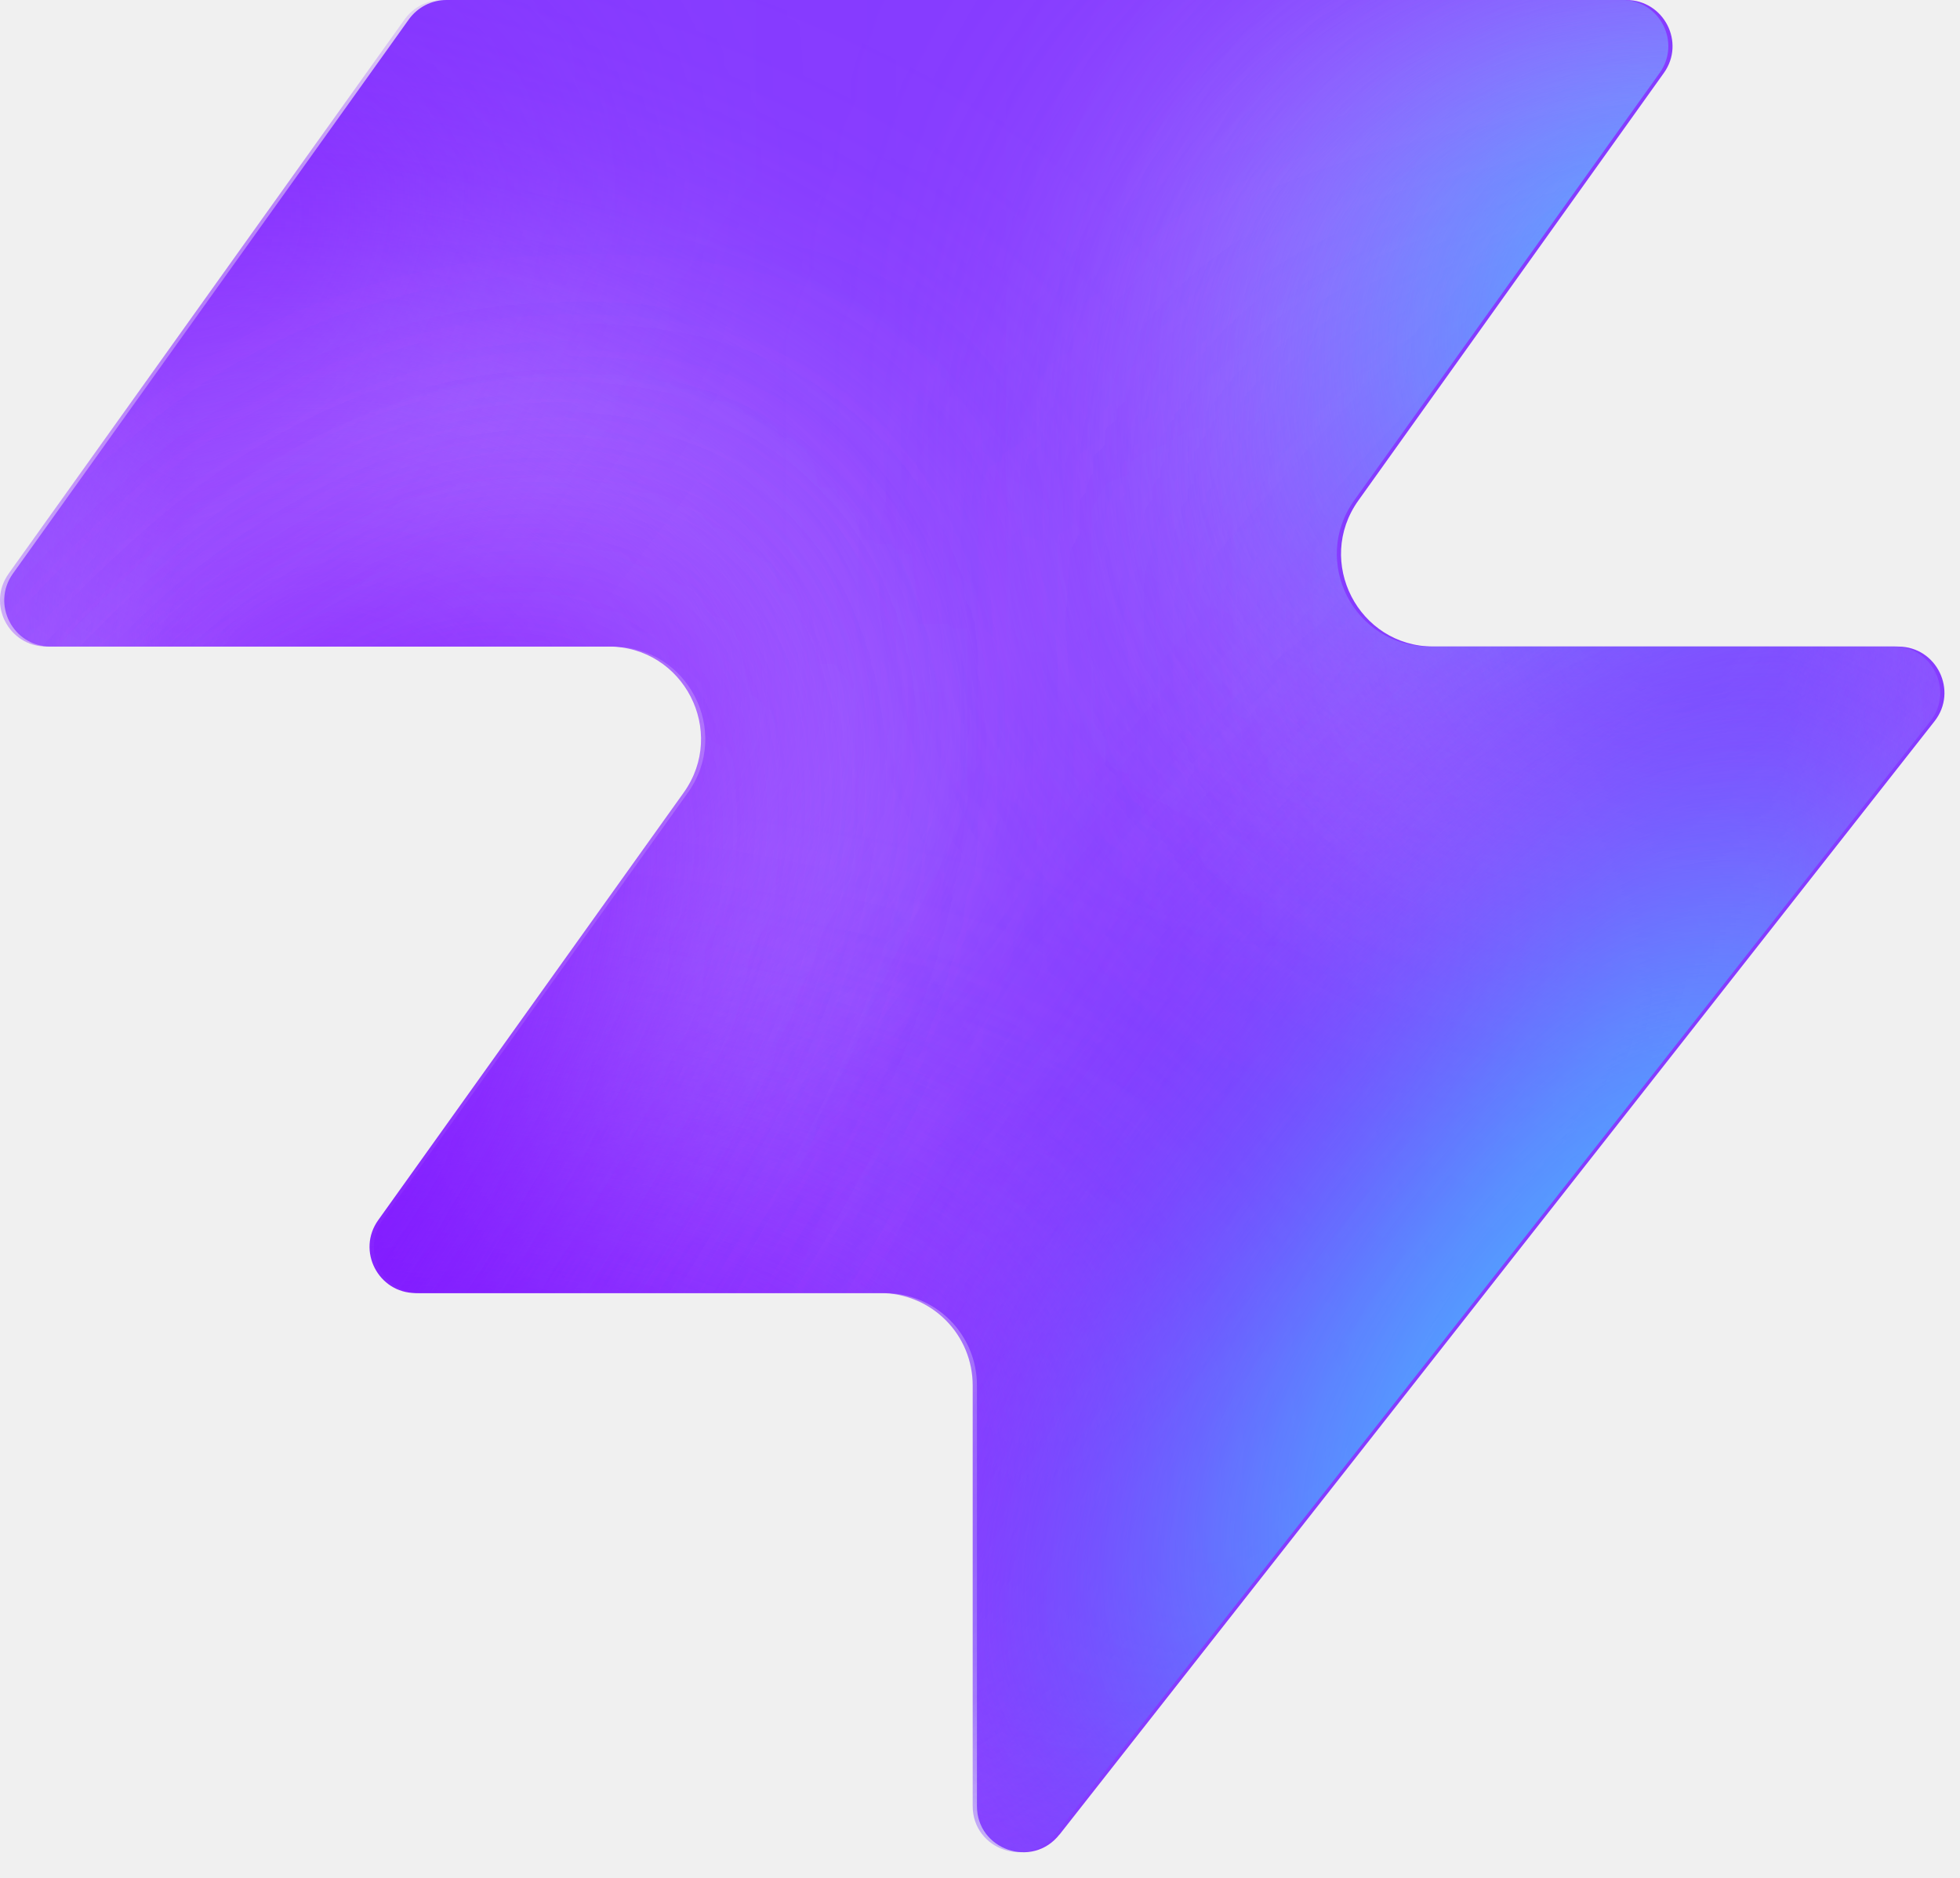
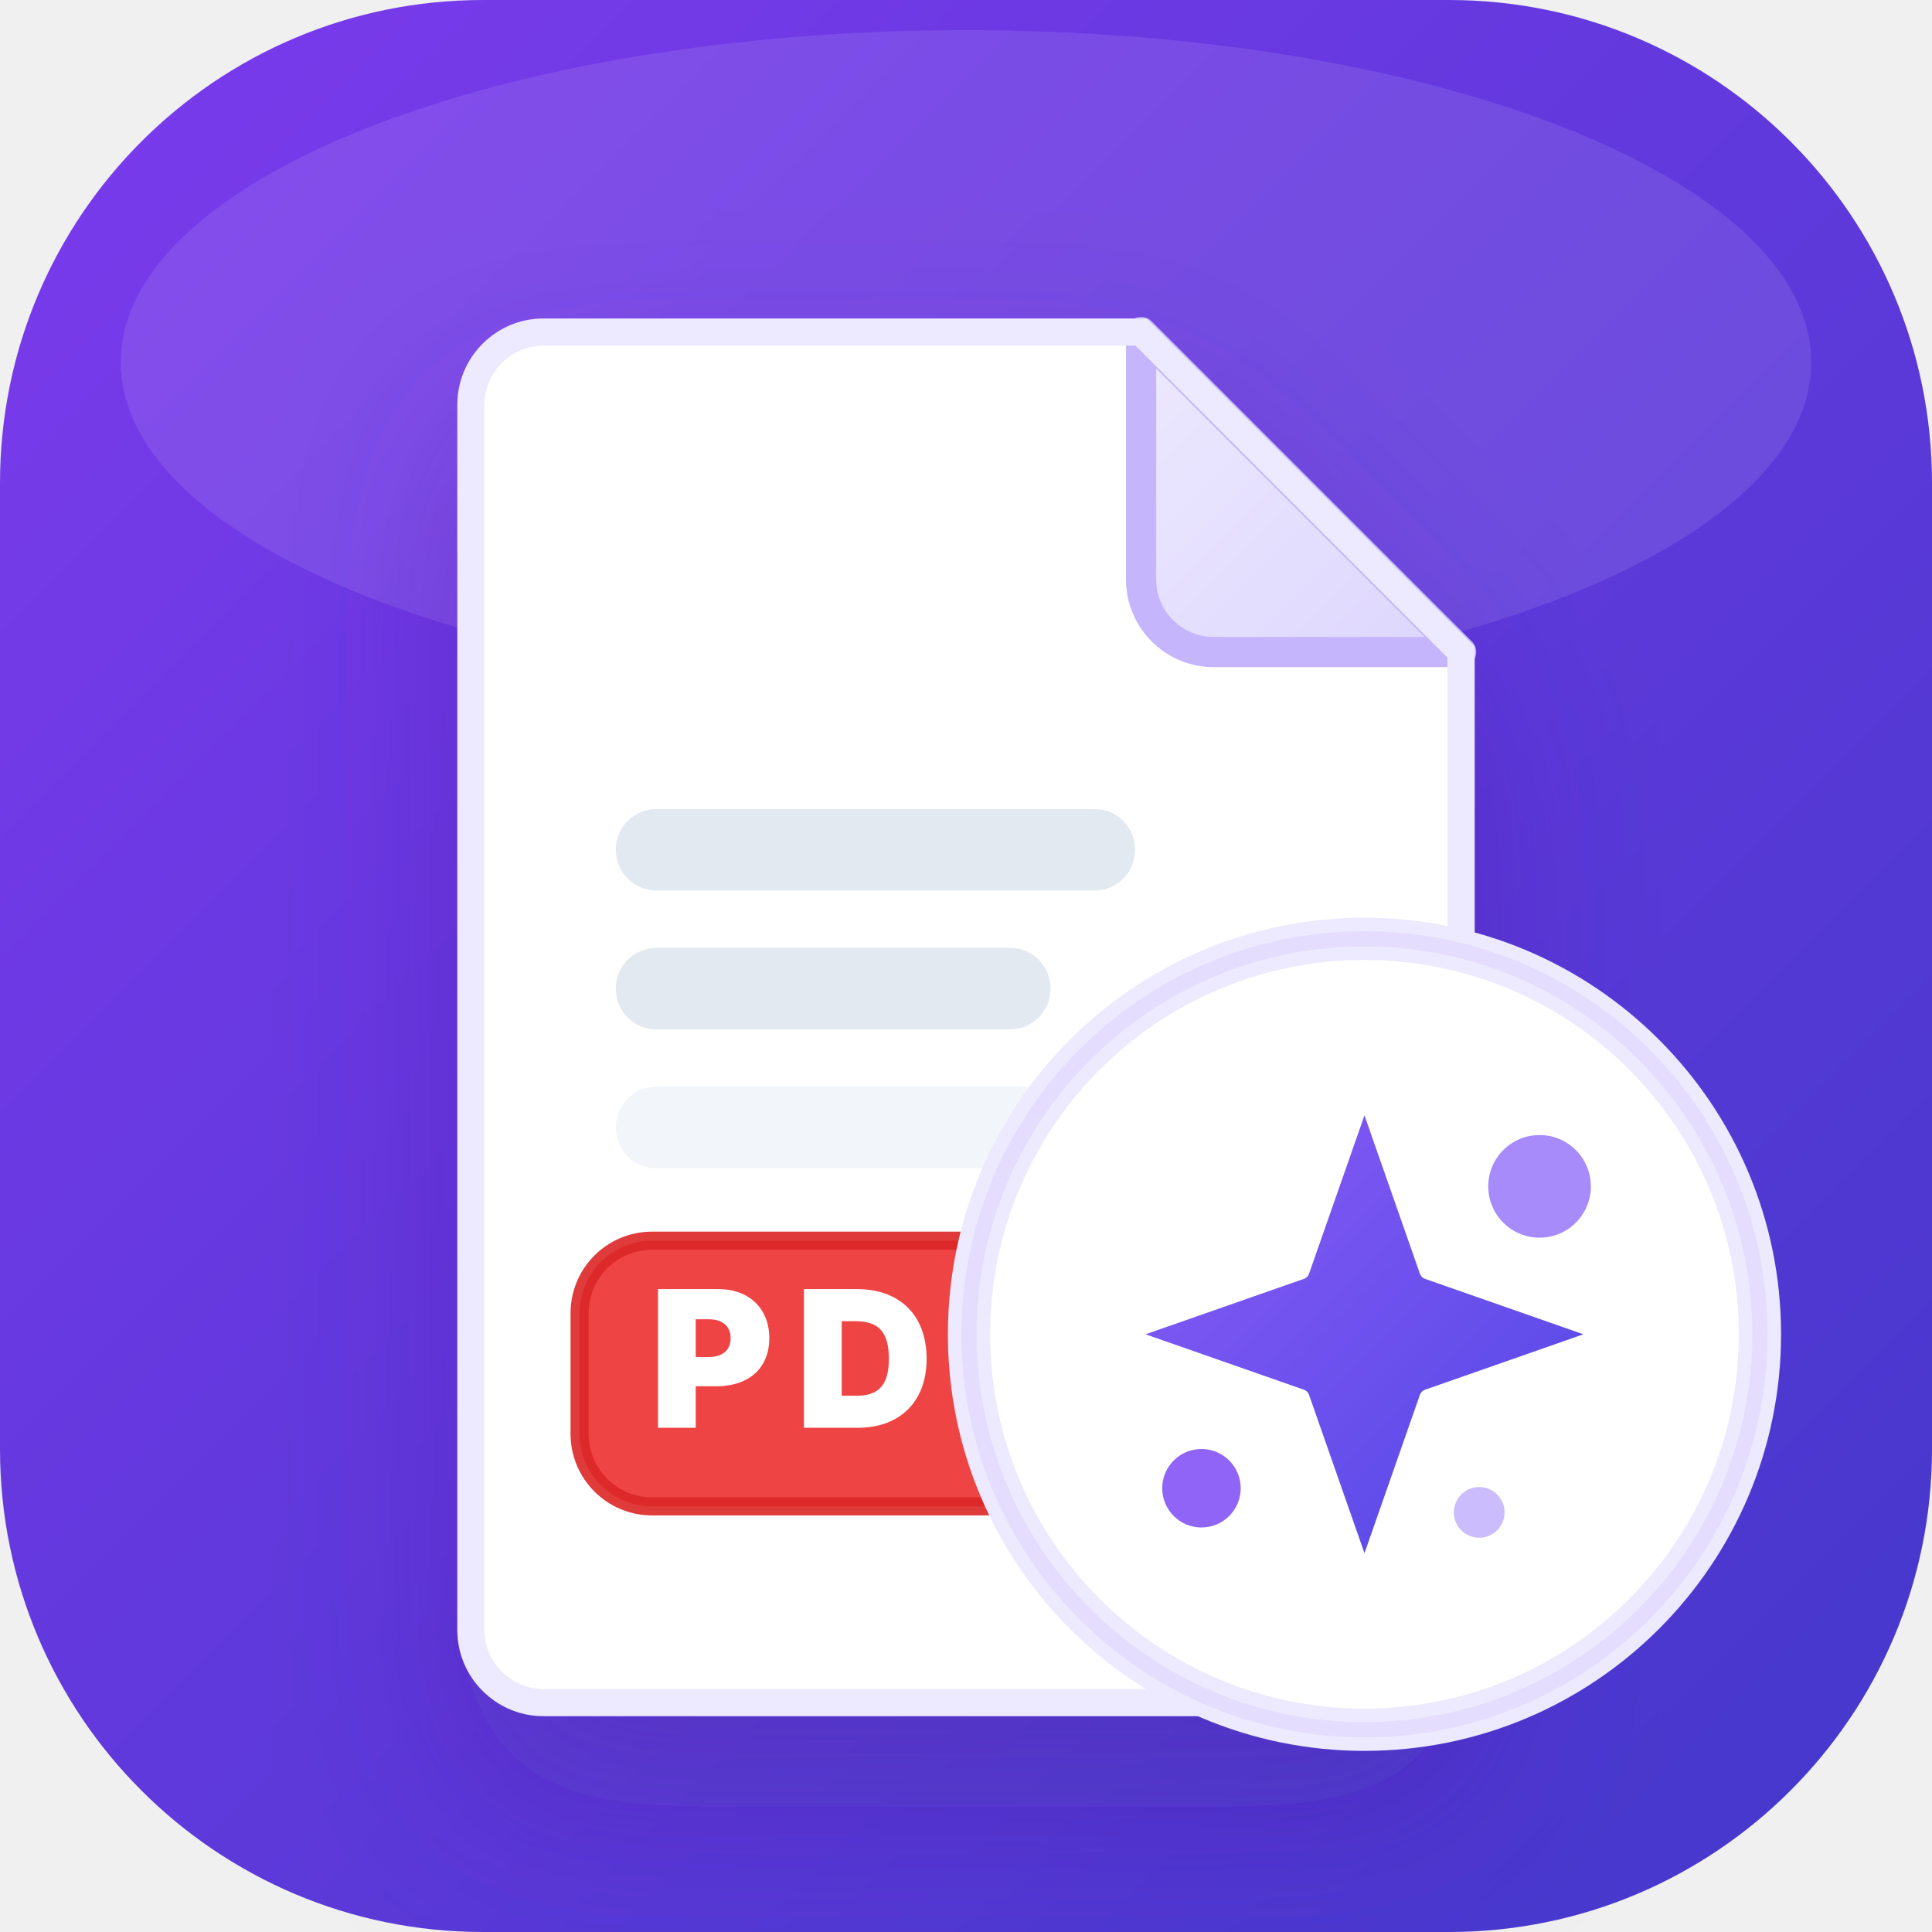
- <svg xmlns="http://www.w3.org/2000/svg" width="48" height="46" fill="none" viewBox="0 0 48 46">
-   <path fill="#863bff" d="M25.946 44.938c-.664.845-2.021.375-2.021-.698V33.937a2.26 2.26 0 0 0-2.262-2.262H10.287c-.92 0-1.456-1.04-.92-1.788l7.48-10.471c1.07-1.497 0-3.578-1.842-3.578H1.237c-.92 0-1.456-1.04-.92-1.788L10.013.474c.214-.297.556-.474.92-.474h28.894c.92 0 1.456 1.04.92 1.788l-7.48 10.471c-1.07 1.498 0 3.579 1.842 3.579h11.377c.943 0 1.473 1.088.89 1.83L25.947 44.94z" style="fill:#863bff;fill:color(display-p3 .525 .23 1);fill-opacity:1" />
-   <mask id="a" width="48" height="46" x="0" y="0" maskUnits="userSpaceOnUse" style="mask-type:alpha">
-     <path fill="#000" d="M25.842 44.938c-.664.844-2.021.375-2.021-.698V33.937a2.26 2.26 0 0 0-2.262-2.262H10.183c-.92 0-1.456-1.04-.92-1.788l7.48-10.471c1.07-1.498 0-3.579-1.842-3.579H1.133c-.92 0-1.456-1.04-.92-1.787L9.91.473c.214-.297.556-.474.92-.474h28.894c.92 0 1.456 1.04.92 1.788l-7.48 10.471c-1.07 1.498 0 3.578 1.842 3.578h11.377c.943 0 1.473 1.088.89 1.832L25.843 44.94z" style="fill:#000;fill-opacity:1" />
-   </mask>
-   <g mask="url(#a)">
-     <g filter="url(#b)">
-       <ellipse cx="5.508" cy="14.704" fill="#ede6ff" rx="5.508" ry="14.704" style="fill:#ede6ff;fill:color(display-p3 .927 .903 1);fill-opacity:1" transform="matrix(.00324 1 1 -.00324 -4.47 31.516)" />
-     </g>
-     <g filter="url(#c)">
-       <ellipse cx="10.399" cy="29.851" fill="#ede6ff" rx="10.399" ry="29.851" style="fill:#ede6ff;fill:color(display-p3 .927 .903 1);fill-opacity:1" transform="matrix(.00324 1 1 -.00324 -39.328 7.883)" />
-     </g>
-     <g filter="url(#d)">
-       <ellipse cx="5.508" cy="30.487" fill="#7e14ff" rx="5.508" ry="30.487" style="fill:#7e14ff;fill:color(display-p3 .492 .077 1);fill-opacity:1" transform="rotate(89.814 -25.913 -14.639)scale(1 -1)" />
-     </g>
-     <g filter="url(#e)">
-       <ellipse cx="5.508" cy="30.599" fill="#7e14ff" rx="5.508" ry="30.599" style="fill:#7e14ff;fill:color(display-p3 .492 .077 1);fill-opacity:1" transform="rotate(89.814 -32.644 -3.334)scale(1 -1)" />
-     </g>
-     <g filter="url(#f)">
-       <ellipse cx="5.508" cy="30.599" fill="#7e14ff" rx="5.508" ry="30.599" style="fill:#7e14ff;fill:color(display-p3 .492 .077 1);fill-opacity:1" transform="matrix(.00324 1 1 -.00324 -34.34 30.47)" />
-     </g>
-     <g filter="url(#g)">
-       <ellipse cx="14.072" cy="22.078" fill="#ede6ff" rx="14.072" ry="22.078" style="fill:#ede6ff;fill:color(display-p3 .927 .903 1);fill-opacity:1" transform="rotate(93.35 24.506 48.493)scale(-1 1)" />
-     </g>
-     <g filter="url(#h)">
-       <ellipse cx="3.47" cy="21.501" fill="#7e14ff" rx="3.47" ry="21.501" style="fill:#7e14ff;fill:color(display-p3 .492 .077 1);fill-opacity:1" transform="rotate(89.009 28.708 47.59)scale(-1 1)" />
-     </g>
-     <g filter="url(#i)">
-       <ellipse cx="3.47" cy="21.501" fill="#7e14ff" rx="3.47" ry="21.501" style="fill:#7e14ff;fill:color(display-p3 .492 .077 1);fill-opacity:1" transform="rotate(89.009 28.708 47.59)scale(-1 1)" />
-     </g>
-     <g filter="url(#j)">
-       <ellipse cx=".387" cy="8.972" fill="#7e14ff" rx="4.407" ry="29.108" style="fill:#7e14ff;fill:color(display-p3 .492 .077 1);fill-opacity:1" transform="rotate(39.51 .387 8.972)" />
-     </g>
-     <g filter="url(#k)">
-       <ellipse cx="47.523" cy="-6.092" fill="#7e14ff" rx="4.407" ry="29.108" style="fill:#7e14ff;fill:color(display-p3 .492 .077 1);fill-opacity:1" transform="rotate(37.892 47.523 -6.092)" />
-     </g>
-     <g filter="url(#l)">
-       <ellipse cx="41.412" cy="6.333" fill="#47bfff" rx="5.971" ry="9.665" style="fill:#47bfff;fill:color(display-p3 .28 .748 1);fill-opacity:1" transform="rotate(37.892 41.412 6.333)" />
-     </g>
-     <g filter="url(#m)">
-       <ellipse cx="-1.879" cy="38.332" fill="#7e14ff" rx="4.407" ry="29.108" style="fill:#7e14ff;fill:color(display-p3 .492 .077 1);fill-opacity:1" transform="rotate(37.892 -1.88 38.332)" />
-     </g>
-     <g filter="url(#n)">
-       <ellipse cx="-1.879" cy="38.332" fill="#7e14ff" rx="4.407" ry="29.108" style="fill:#7e14ff;fill:color(display-p3 .492 .077 1);fill-opacity:1" transform="rotate(37.892 -1.88 38.332)" />
-     </g>
-     <g filter="url(#o)">
-       <ellipse cx="35.651" cy="29.907" fill="#7e14ff" rx="4.407" ry="29.108" style="fill:#7e14ff;fill:color(display-p3 .492 .077 1);fill-opacity:1" transform="rotate(37.892 35.651 29.907)" />
-     </g>
-     <g filter="url(#p)">
-       <ellipse cx="38.418" cy="32.4" fill="#47bfff" rx="5.971" ry="15.297" style="fill:#47bfff;fill:color(display-p3 .28 .748 1);fill-opacity:1" transform="rotate(37.892 38.418 32.4)" />
+ <svg xmlns="http://www.w3.org/2000/svg" viewBox="0 0 32 32" width="32" height="32" role="img" aria-labelledby="title">
+   <defs>
+     <linearGradient id="bg" x1="0%" y1="0%" x2="100%" y2="100%">
+       <stop offset="0%" stop-color="#7c3aed" />
+       <stop offset="100%" stop-color="#4338ca" />
+     </linearGradient>
+     <linearGradient id="sparkle" x1="0%" y1="0%" x2="100%" y2="100%">
+       <stop offset="0%" stop-color="#8b5cf6" />
+       <stop offset="100%" stop-color="#4f46e5" />
+     </linearGradient>
+     <linearGradient id="fold" x1="0%" y1="0%" x2="100%" y2="100%">
+       <stop offset="0%" stop-color="#ede9fe" />
+       <stop offset="100%" stop-color="#ddd6fe" />
+     </linearGradient>
+     <filter id="shadow" x="-20%" y="-20%" width="140%" height="140%">
+       <feDropShadow dx="0" dy="1.5" stdDeviation="1.5" flood-color="#4c1d95" flood-opacity="0.25" />
+     </filter>
+   </defs>
+   <rect width="32" height="32" rx="8" fill="url(#bg)" />
+   <ellipse cx="16" cy="6" rx="14" ry="5.5" fill="white" opacity="0.10" />
+   <g filter="url(#shadow)">
+     <path d="M9 5.5H18.9L24.2 10.8V27C24.2 27.66 23.66 28.2 23 28.2H9C8.34 28.2 7.8 27.66 7.8 27V6.7C7.8 6.04 8.34 5.5 9 5.5Z" fill="white" />
+     <path d="M18.9 5.5V9.6C18.9 10.26 19.44 10.8 20.1 10.8H24.2L18.9 5.5Z" fill="url(#fold)" stroke="#c4b5fd" stroke-width="0.5" stroke-linejoin="round" />
+     <path d="M9 5.5H18.9L24.2 10.8V27C24.2 27.66 23.66 28.2 23 28.2H9C8.34 28.2 7.8 27.66 7.8 27V6.7C7.8 6.04 8.34 5.5 9 5.5Z" fill="none" stroke="#ede9fe" stroke-width="0.45" />
+   </g>
+   <g opacity="0.95">
+     <rect x="10.2" y="13.4" width="8.6" height="1.35" rx="0.67" fill="#e2e8f0" />
+     <rect x="10.2" y="15.7" width="7.2" height="1.35" rx="0.67" fill="#e2e8f0" />
+     <rect x="10.2" y="18" width="8" height="1.35" rx="0.67" fill="#f1f5f9" />
+   </g>
+   <g>
+     <rect x="9.6" y="20.55" width="9.2" height="4.4" rx="1.2" fill="#ef4444" />
+     <rect x="9.6" y="20.55" width="9.2" height="4.4" rx="1.2" fill="none" stroke="#dc2626" stroke-width="0.3" opacity="0.9" />
+     <text x="14.2" y="23.65" text-anchor="middle" font-family="Inter, ui-sans-serif, system-ui, sans-serif" font-size="3.15" font-weight="900" letter-spacing="0.35" fill="white">PDF</text>
+   </g>
+   <g>
+     <circle cx="22.6" cy="22.1" r="6.55" fill="white" stroke="#ede9fe" stroke-width="0.7" />
+     <circle cx="22.6" cy="22.1" r="6.55" fill="none" stroke="#ddd6fe" stroke-width="0.25" opacity="0.6" />
+     <g transform="translate(22.6 22.1)">
+       <path d="M0 -4.05 L1.05 -1.05 L4.05 0 L1.05 1.05 L0 4.05 L-1.05 1.05 L-4.05 0 L-1.05 -1.05 Z" fill="url(#sparkle)" stroke="white" stroke-width="0.28" stroke-linejoin="round" />
+       <circle cx="2.9" cy="-2.45" r="0.85" fill="#a78bfa" />
+       <circle cx="-2.7" cy="2.55" r="0.65" fill="#8b5cf6" opacity="0.95" />
+       <circle cx="1.9" cy="2.95" r="0.42" fill="#c4b5fd" opacity="0.9" />
    </g>
  </g>
-   <defs>
-     <filter id="b" width="60.045" height="41.654" x="-19.77" y="16.149" color-interpolation-filters="sRGB" filterUnits="userSpaceOnUse">
-       <feFlood flood-opacity="0" result="BackgroundImageFix" />
-       <feBlend in="SourceGraphic" in2="BackgroundImageFix" result="shape" />
-       <feGaussianBlur result="effect1_foregroundBlur_2002_17158" stdDeviation="7.659" />
-     </filter>
-     <filter id="c" width="90.34" height="51.437" x="-54.613" y="-7.533" color-interpolation-filters="sRGB" filterUnits="userSpaceOnUse">
-       <feFlood flood-opacity="0" result="BackgroundImageFix" />
-       <feBlend in="SourceGraphic" in2="BackgroundImageFix" result="shape" />
-       <feGaussianBlur result="effect1_foregroundBlur_2002_17158" stdDeviation="7.659" />
-     </filter>
-     <filter id="d" width="79.355" height="29.4" x="-49.64" y="2.03" color-interpolation-filters="sRGB" filterUnits="userSpaceOnUse">
-       <feFlood flood-opacity="0" result="BackgroundImageFix" />
-       <feBlend in="SourceGraphic" in2="BackgroundImageFix" result="shape" />
-       <feGaussianBlur result="effect1_foregroundBlur_2002_17158" stdDeviation="4.596" />
-     </filter>
-     <filter id="e" width="79.579" height="29.4" x="-45.045" y="20.029" color-interpolation-filters="sRGB" filterUnits="userSpaceOnUse">
-       <feFlood flood-opacity="0" result="BackgroundImageFix" />
-       <feBlend in="SourceGraphic" in2="BackgroundImageFix" result="shape" />
-       <feGaussianBlur result="effect1_foregroundBlur_2002_17158" stdDeviation="4.596" />
-     </filter>
-     <filter id="f" width="79.579" height="29.4" x="-43.513" y="21.178" color-interpolation-filters="sRGB" filterUnits="userSpaceOnUse">
-       <feFlood flood-opacity="0" result="BackgroundImageFix" />
-       <feBlend in="SourceGraphic" in2="BackgroundImageFix" result="shape" />
-       <feGaussianBlur result="effect1_foregroundBlur_2002_17158" stdDeviation="4.596" />
-     </filter>
-     <filter id="g" width="74.749" height="58.852" x="15.756" y="-17.901" color-interpolation-filters="sRGB" filterUnits="userSpaceOnUse">
-       <feFlood flood-opacity="0" result="BackgroundImageFix" />
-       <feBlend in="SourceGraphic" in2="BackgroundImageFix" result="shape" />
-       <feGaussianBlur result="effect1_foregroundBlur_2002_17158" stdDeviation="7.659" />
-     </filter>
-     <filter id="h" width="61.377" height="25.362" x="23.548" y="2.284" color-interpolation-filters="sRGB" filterUnits="userSpaceOnUse">
-       <feFlood flood-opacity="0" result="BackgroundImageFix" />
-       <feBlend in="SourceGraphic" in2="BackgroundImageFix" result="shape" />
-       <feGaussianBlur result="effect1_foregroundBlur_2002_17158" stdDeviation="4.596" />
-     </filter>
-     <filter id="i" width="61.377" height="25.362" x="23.548" y="2.284" color-interpolation-filters="sRGB" filterUnits="userSpaceOnUse">
-       <feFlood flood-opacity="0" result="BackgroundImageFix" />
-       <feBlend in="SourceGraphic" in2="BackgroundImageFix" result="shape" />
-       <feGaussianBlur result="effect1_foregroundBlur_2002_17158" stdDeviation="4.596" />
-     </filter>
-     <filter id="j" width="56.045" height="63.649" x="-27.636" y="-22.853" color-interpolation-filters="sRGB" filterUnits="userSpaceOnUse">
-       <feFlood flood-opacity="0" result="BackgroundImageFix" />
-       <feBlend in="SourceGraphic" in2="BackgroundImageFix" result="shape" />
-       <feGaussianBlur result="effect1_foregroundBlur_2002_17158" stdDeviation="4.596" />
-     </filter>
-     <filter id="k" width="54.814" height="64.646" x="20.116" y="-38.415" color-interpolation-filters="sRGB" filterUnits="userSpaceOnUse">
-       <feFlood flood-opacity="0" result="BackgroundImageFix" />
-       <feBlend in="SourceGraphic" in2="BackgroundImageFix" result="shape" />
-       <feGaussianBlur result="effect1_foregroundBlur_2002_17158" stdDeviation="4.596" />
-     </filter>
-     <filter id="l" width="33.541" height="35.313" x="24.641" y="-11.323" color-interpolation-filters="sRGB" filterUnits="userSpaceOnUse">
-       <feFlood flood-opacity="0" result="BackgroundImageFix" />
-       <feBlend in="SourceGraphic" in2="BackgroundImageFix" result="shape" />
-       <feGaussianBlur result="effect1_foregroundBlur_2002_17158" stdDeviation="4.596" />
-     </filter>
-     <filter id="m" width="54.814" height="64.646" x="-29.286" y="6.009" color-interpolation-filters="sRGB" filterUnits="userSpaceOnUse">
-       <feFlood flood-opacity="0" result="BackgroundImageFix" />
-       <feBlend in="SourceGraphic" in2="BackgroundImageFix" result="shape" />
-       <feGaussianBlur result="effect1_foregroundBlur_2002_17158" stdDeviation="4.596" />
-     </filter>
-     <filter id="n" width="54.814" height="64.646" x="-29.286" y="6.009" color-interpolation-filters="sRGB" filterUnits="userSpaceOnUse">
-       <feFlood flood-opacity="0" result="BackgroundImageFix" />
-       <feBlend in="SourceGraphic" in2="BackgroundImageFix" result="shape" />
-       <feGaussianBlur result="effect1_foregroundBlur_2002_17158" stdDeviation="4.596" />
-     </filter>
-     <filter id="o" width="54.814" height="64.646" x="8.244" y="-2.416" color-interpolation-filters="sRGB" filterUnits="userSpaceOnUse">
-       <feFlood flood-opacity="0" result="BackgroundImageFix" />
-       <feBlend in="SourceGraphic" in2="BackgroundImageFix" result="shape" />
-       <feGaussianBlur result="effect1_foregroundBlur_2002_17158" stdDeviation="4.596" />
-     </filter>
-     <filter id="p" width="39.409" height="43.623" x="18.713" y="10.588" color-interpolation-filters="sRGB" filterUnits="userSpaceOnUse">
-       <feFlood flood-opacity="0" result="BackgroundImageFix" />
-       <feBlend in="SourceGraphic" in2="BackgroundImageFix" result="shape" />
-       <feGaussianBlur result="effect1_foregroundBlur_2002_17158" stdDeviation="4.596" />
-     </filter>
-   </defs>
</svg>
